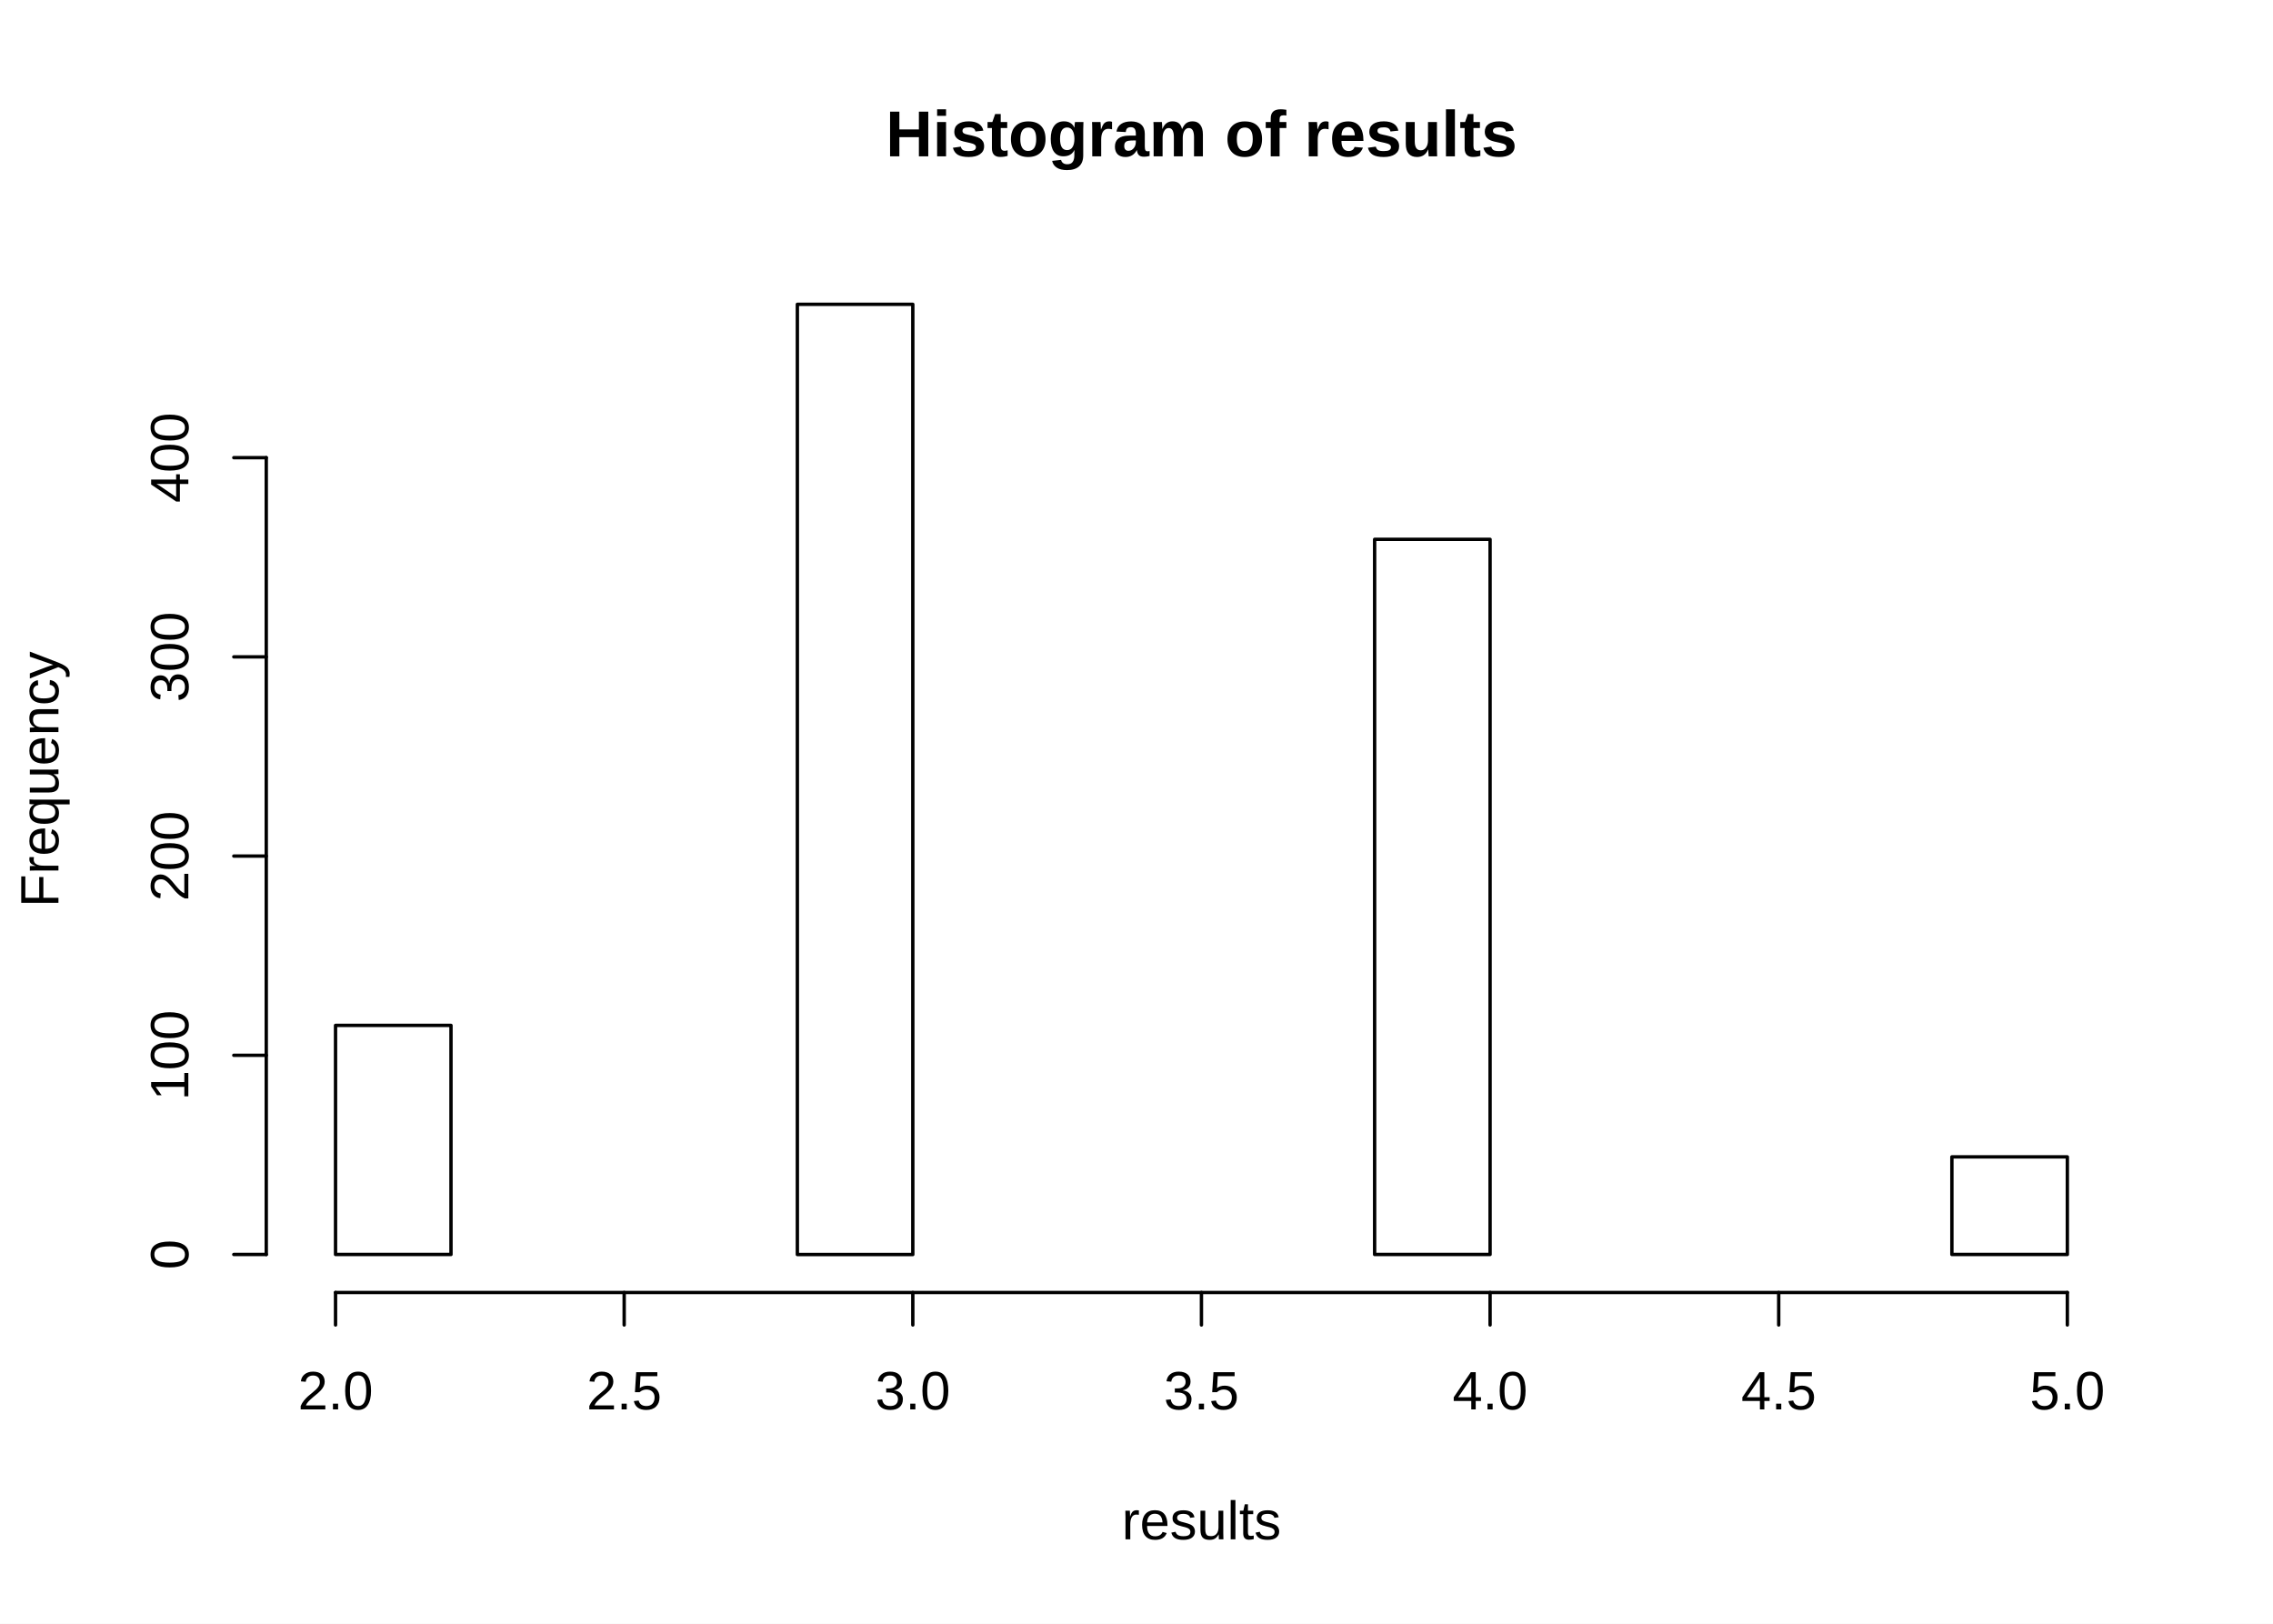
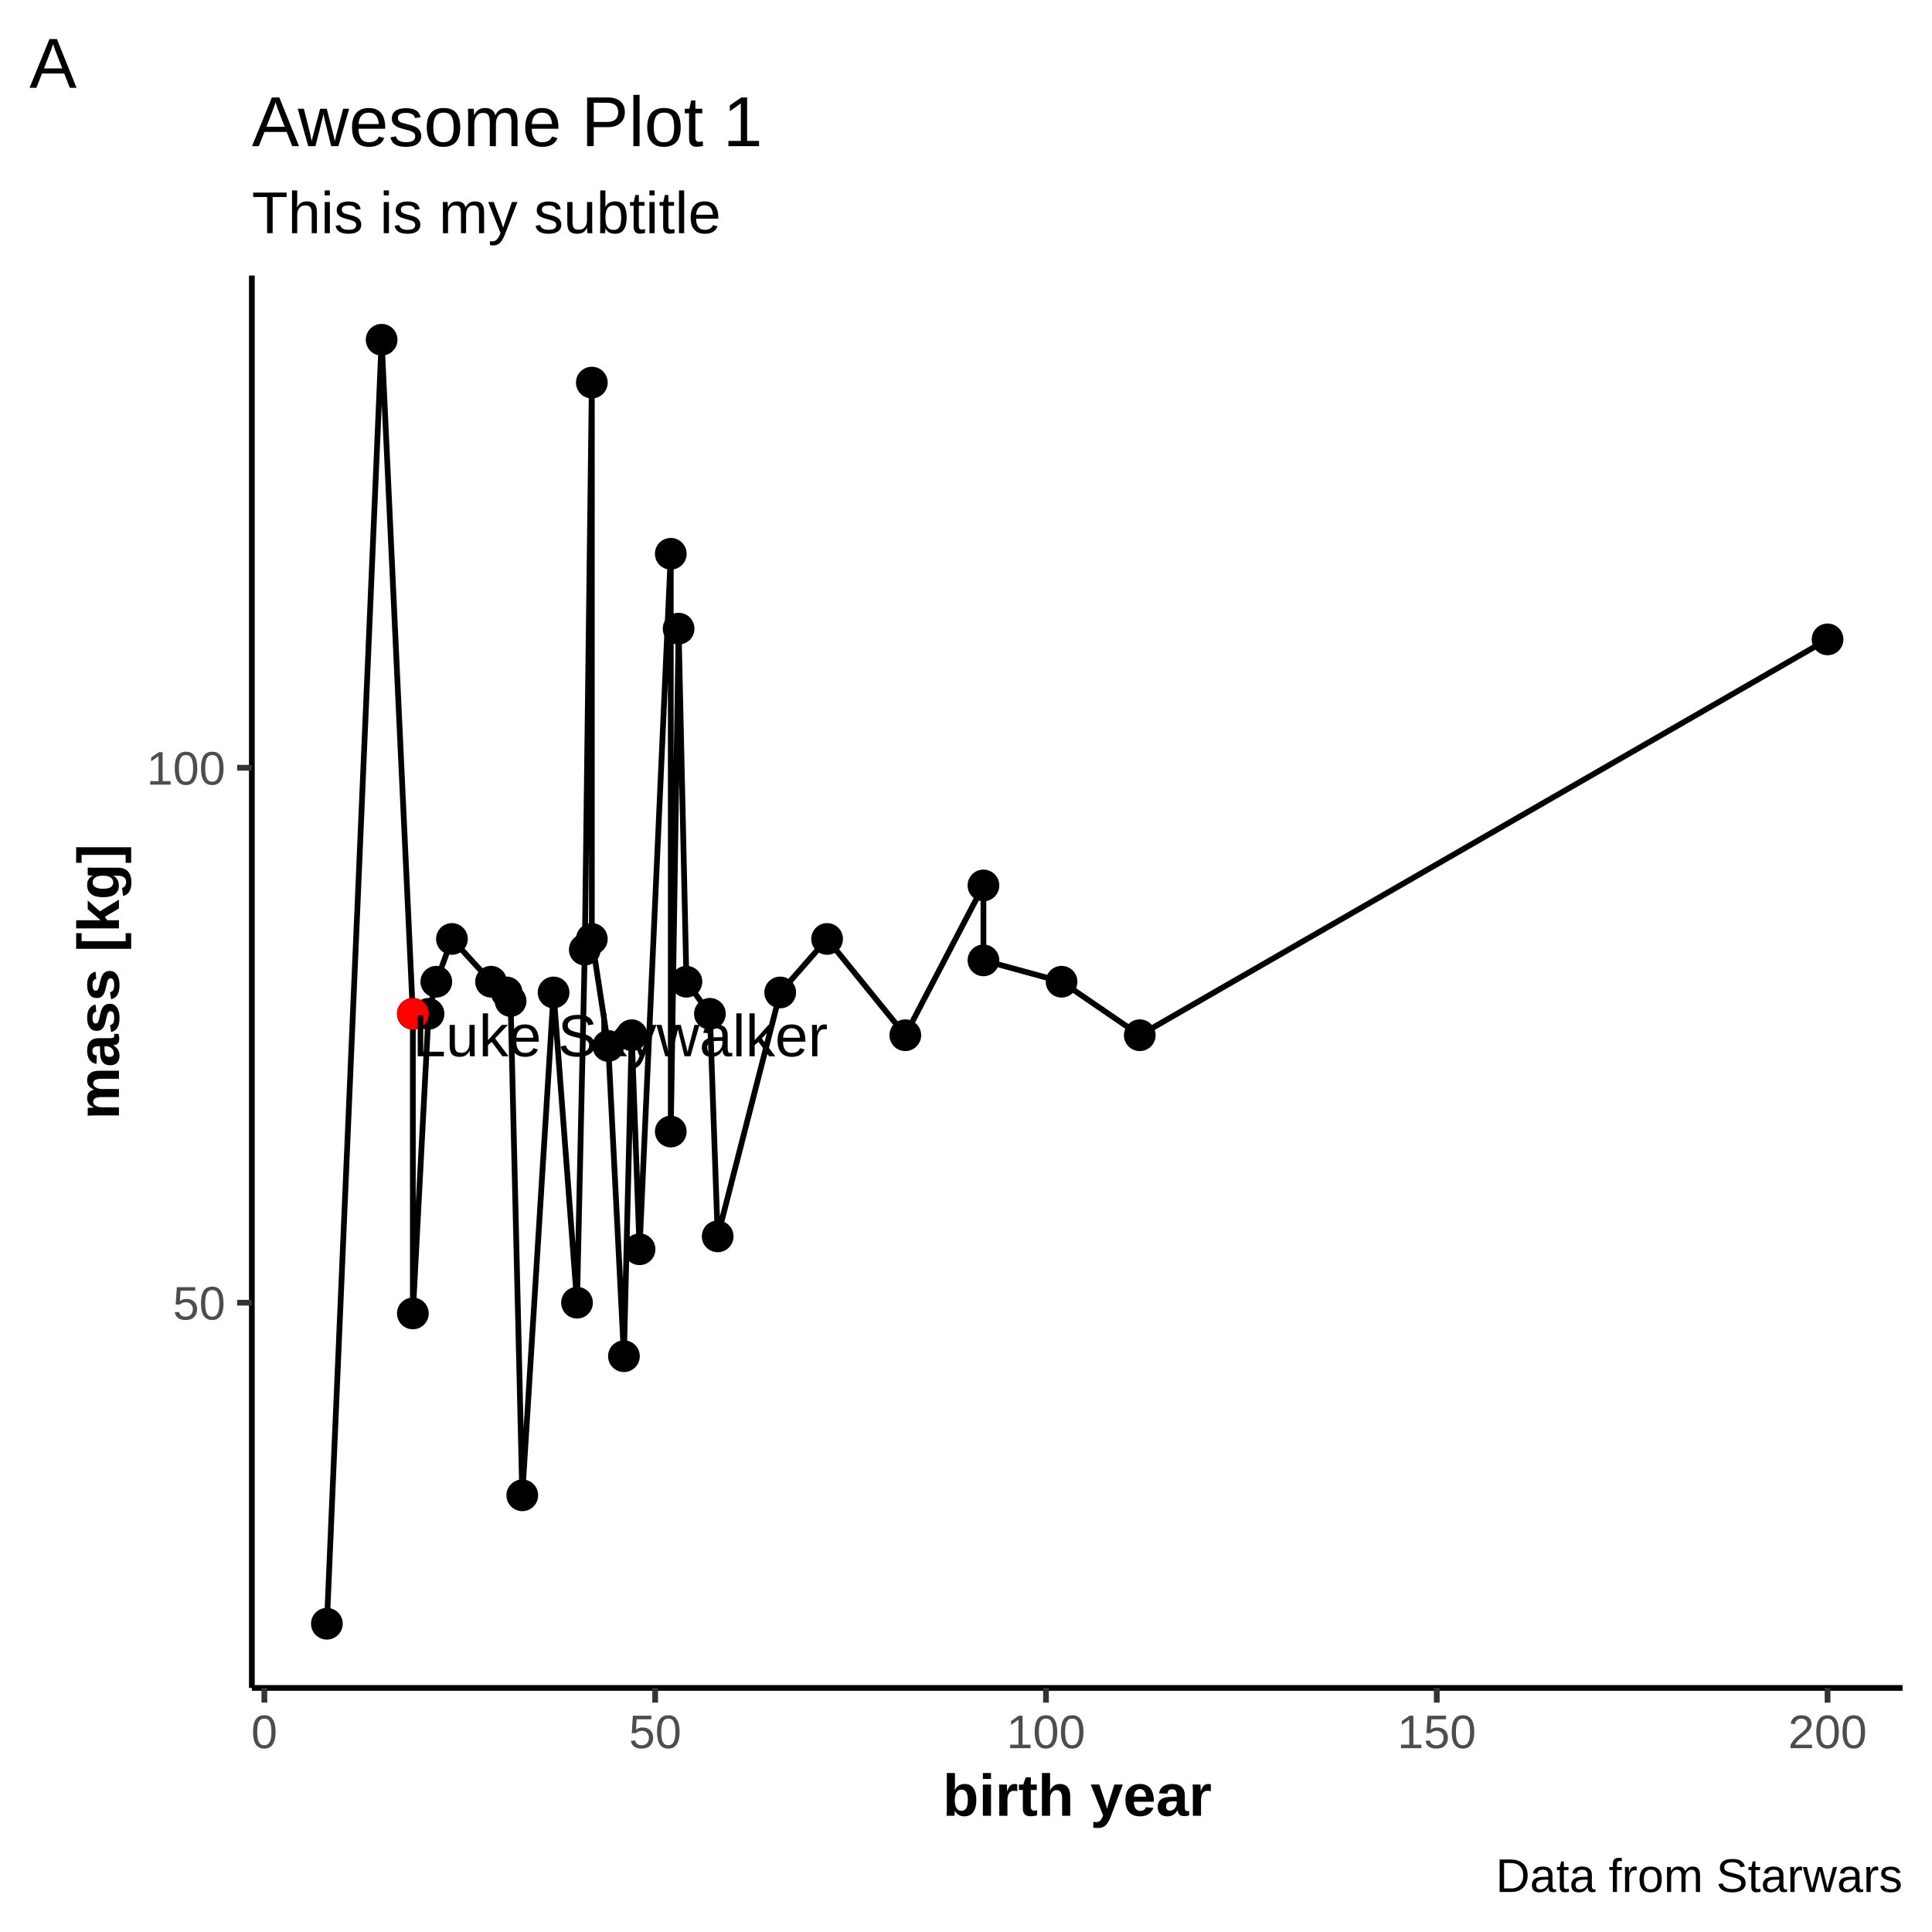
- <svg xmlns="http://www.w3.org/2000/svg" viewBox="0 0 504.00 360.00">
+ <svg xmlns="http://www.w3.org/2000/svg" viewBox="0 0 360.00 360.00">
  <defs>
    <style type="text/css">
    line, polyline, polygon, path, rect, circle {
      fill: none;
      stroke: #000000;
      stroke-linecap: round;
      stroke-linejoin: round;
      stroke-miterlimit: 10.00;
    }
  </style>
  </defs>
  <rect width="100%" height="100%" style="stroke: none; fill: #FFFFFF;" />
-   <text x="196.39" y="34.67" style="font-size: 14.40px; font-weight: bold; font-family: Arial;" textLength="140.03px" lengthAdjust="spacingAndGlyphs">Histogram of results</text>
-   <text x="248.73" y="341.28" style="font-size: 12.00px; font-family: Arial;" textLength="35.34px" lengthAdjust="spacingAndGlyphs">results</text>
-   <text transform="translate(12.96,201.15) rotate(-90)" style="font-size: 12.00px; font-family: Arial;" textLength="56.70px" lengthAdjust="spacingAndGlyphs">Frequency</text>
-   <line x1="74.40" y1="286.56" x2="458.40" y2="286.56" style="stroke-width: 0.75;" />
-   <line x1="74.40" y1="286.56" x2="74.40" y2="293.76" style="stroke-width: 0.75;" />
-   <line x1="138.40" y1="286.56" x2="138.40" y2="293.76" style="stroke-width: 0.75;" />
-   <line x1="202.40" y1="286.56" x2="202.40" y2="293.76" style="stroke-width: 0.75;" />
-   <line x1="266.40" y1="286.56" x2="266.40" y2="293.76" style="stroke-width: 0.75;" />
-   <line x1="330.40" y1="286.56" x2="330.40" y2="293.76" style="stroke-width: 0.75;" />
-   <line x1="394.40" y1="286.56" x2="394.40" y2="293.76" style="stroke-width: 0.75;" />
-   <line x1="458.40" y1="286.56" x2="458.40" y2="293.76" style="stroke-width: 0.75;" />
-   <text x="66.06" y="312.48" style="font-size: 12.00px; font-family: Arial;" textLength="16.68px" lengthAdjust="spacingAndGlyphs">2.0</text>
-   <text x="130.06" y="312.48" style="font-size: 12.00px; font-family: Arial;" textLength="16.68px" lengthAdjust="spacingAndGlyphs">2.5</text>
-   <text x="194.06" y="312.48" style="font-size: 12.00px; font-family: Arial;" textLength="16.68px" lengthAdjust="spacingAndGlyphs">3.0</text>
-   <text x="258.06" y="312.48" style="font-size: 12.00px; font-family: Arial;" textLength="16.68px" lengthAdjust="spacingAndGlyphs">3.5</text>
-   <text x="322.06" y="312.48" style="font-size: 12.00px; font-family: Arial;" textLength="16.68px" lengthAdjust="spacingAndGlyphs">4.0</text>
-   <text x="386.06" y="312.48" style="font-size: 12.00px; font-family: Arial;" textLength="16.68px" lengthAdjust="spacingAndGlyphs">4.5</text>
-   <text x="450.06" y="312.48" style="font-size: 12.00px; font-family: Arial;" textLength="16.68px" lengthAdjust="spacingAndGlyphs">5.0</text>
-   <line x1="59.04" y1="278.13" x2="59.04" y2="101.47" style="stroke-width: 0.75;" />
-   <line x1="59.04" y1="278.13" x2="51.84" y2="278.13" style="stroke-width: 0.75;" />
-   <line x1="59.04" y1="233.97" x2="51.84" y2="233.97" style="stroke-width: 0.75;" />
-   <line x1="59.04" y1="189.80" x2="51.84" y2="189.80" style="stroke-width: 0.75;" />
-   <line x1="59.04" y1="145.64" x2="51.84" y2="145.64" style="stroke-width: 0.75;" />
-   <line x1="59.04" y1="101.47" x2="51.84" y2="101.47" style="stroke-width: 0.75;" />
-   <text transform="translate(41.76,281.47) rotate(-90)" style="font-size: 12.00px; font-family: Arial;" textLength="6.67px" lengthAdjust="spacingAndGlyphs">0</text>
-   <text transform="translate(41.76,243.98) rotate(-90)" style="font-size: 12.00px; font-family: Arial;" textLength="20.02px" lengthAdjust="spacingAndGlyphs">100</text>
-   <text transform="translate(41.76,199.81) rotate(-90)" style="font-size: 12.00px; font-family: Arial;" textLength="20.02px" lengthAdjust="spacingAndGlyphs">200</text>
-   <text transform="translate(41.76,155.65) rotate(-90)" style="font-size: 12.00px; font-family: Arial;" textLength="20.02px" lengthAdjust="spacingAndGlyphs">300</text>
-   <text transform="translate(41.76,111.48) rotate(-90)" style="font-size: 12.00px; font-family: Arial;" textLength="20.02px" lengthAdjust="spacingAndGlyphs">400</text>
+   <rect x="0.00" y="0.00" width="360.00" height="360.00" style="stroke-width: 1.07; stroke: #FFFFFF; fill: #FFFFFF;" />
  <defs>
-     <clipPath id="cpNTkuMDR8NDczLjc2fDI4Ni41Nnw1OS4wNA==">
-       <rect x="59.04" y="59.04" width="414.72" height="227.52" />
+     <clipPath id="cpNDYuOTN8MzU0LjUyfDMxNC41Mnw1MS4zNQ==">
+       <rect x="46.93" y="51.35" width="307.59" height="263.17" />
    </clipPath>
  </defs>
-   <rect x="74.40" y="227.34" width="25.60" height="50.79" style="stroke-width: 0.75;" clip-path="url(#cpNTkuMDR8NDczLjc2fDI4Ni41Nnw1OS4wNA==)" />
-   <rect x="100.00" y="278.13" width="25.60" height="0.00" style="stroke-width: 0.75;" clip-path="url(#cpNTkuMDR8NDczLjc2fDI4Ni41Nnw1OS4wNA==)" />
-   <rect x="125.60" y="278.13" width="25.60" height="0.00" style="stroke-width: 0.75;" clip-path="url(#cpNTkuMDR8NDczLjc2fDI4Ni41Nnw1OS4wNA==)" />
-   <rect x="151.20" y="278.13" width="25.60" height="0.00" style="stroke-width: 0.75;" clip-path="url(#cpNTkuMDR8NDczLjc2fDI4Ni41Nnw1OS4wNA==)" />
-   <rect x="176.80" y="67.47" width="25.60" height="210.67" style="stroke-width: 0.75;" clip-path="url(#cpNTkuMDR8NDczLjc2fDI4Ni41Nnw1OS4wNA==)" />
-   <rect x="202.40" y="278.13" width="25.60" height="0.00" style="stroke-width: 0.75;" clip-path="url(#cpNTkuMDR8NDczLjc2fDI4Ni41Nnw1OS4wNA==)" />
-   <rect x="228.00" y="278.13" width="25.60" height="0.00" style="stroke-width: 0.75;" clip-path="url(#cpNTkuMDR8NDczLjc2fDI4Ni41Nnw1OS4wNA==)" />
-   <rect x="253.60" y="278.13" width="25.60" height="0.00" style="stroke-width: 0.75;" clip-path="url(#cpNTkuMDR8NDczLjc2fDI4Ni41Nnw1OS4wNA==)" />
-   <rect x="279.20" y="278.13" width="25.60" height="0.00" style="stroke-width: 0.75;" clip-path="url(#cpNTkuMDR8NDczLjc2fDI4Ni41Nnw1OS4wNA==)" />
-   <rect x="304.80" y="119.58" width="25.60" height="158.55" style="stroke-width: 0.75;" clip-path="url(#cpNTkuMDR8NDczLjc2fDI4Ni41Nnw1OS4wNA==)" />
-   <rect x="330.40" y="278.13" width="25.60" height="0.00" style="stroke-width: 0.75;" clip-path="url(#cpNTkuMDR8NDczLjc2fDI4Ni41Nnw1OS4wNA==)" />
-   <rect x="356.00" y="278.13" width="25.60" height="0.00" style="stroke-width: 0.75;" clip-path="url(#cpNTkuMDR8NDczLjc2fDI4Ni41Nnw1OS4wNA==)" />
-   <rect x="381.60" y="278.13" width="25.60" height="0.00" style="stroke-width: 0.75;" clip-path="url(#cpNTkuMDR8NDczLjc2fDI4Ni41Nnw1OS4wNA==)" />
-   <rect x="407.20" y="278.13" width="25.60" height="0.00" style="stroke-width: 0.75;" clip-path="url(#cpNTkuMDR8NDczLjc2fDI4Ni41Nnw1OS4wNA==)" />
-   <rect x="432.80" y="256.49" width="25.60" height="21.64" style="stroke-width: 0.75;" clip-path="url(#cpNTkuMDR8NDczLjc2fDI4Ni41Nnw1OS4wNA==)" />
+   <rect x="46.93" y="51.35" width="307.59" height="263.17" style="stroke-width: 1.07; stroke: none; fill: #FFFFFF;" clip-path="url(#cpNDYuOTN8MzU0LjUyfDMxNC41Mnw1MS4zNQ==)" />
+   <circle cx="76.93" cy="188.91" r="1.95pt" style="stroke-width: 0.71; fill: #000000;" clip-path="url(#cpNDYuOTN8MzU0LjUyfDMxNC41Mnw1MS4zNQ==)" />
+   <circle cx="212.38" cy="192.90" r="1.95pt" style="stroke-width: 0.71; fill: #000000;" clip-path="url(#cpNDYuOTN8MzU0LjUyfDMxNC41Mnw1MS4zNQ==)" />
+   <circle cx="97.32" cy="278.63" r="1.95pt" style="stroke-width: 0.71; fill: #000000;" clip-path="url(#cpNDYuOTN8MzU0LjUyfDMxNC41Mnw1MS4zNQ==)" />
+   <circle cx="110.28" cy="71.29" r="1.95pt" style="stroke-width: 0.71; fill: #000000;" clip-path="url(#cpNDYuOTN8MzU0LjUyfDMxNC41Mnw1MS4zNQ==)" />
+   <circle cx="76.93" cy="244.74" r="1.95pt" style="stroke-width: 0.71; fill: #000000;" clip-path="url(#cpNDYuOTN8MzU0LjUyfDMxNC41Mnw1MS4zNQ==)" />
+   <circle cx="124.99" cy="103.19" r="1.95pt" style="stroke-width: 0.71; fill: #000000;" clip-path="url(#cpNDYuOTN8MzU0LjUyfDMxNC41Mnw1MS4zNQ==)" />
+   <circle cx="117.71" cy="192.90" r="1.95pt" style="stroke-width: 0.71; fill: #000000;" clip-path="url(#cpNDYuOTN8MzU0LjUyfDMxNC41Mnw1MS4zNQ==)" />
+   <circle cx="84.21" cy="174.96" r="1.95pt" style="stroke-width: 0.71; fill: #000000;" clip-path="url(#cpNDYuOTN8MzU0LjUyfDMxNC41Mnw1MS4zNQ==)" />
+   <circle cx="132.28" cy="188.91" r="1.95pt" style="stroke-width: 0.71; fill: #000000;" clip-path="url(#cpNDYuOTN8MzU0LjUyfDMxNC41Mnw1MS4zNQ==)" />
+   <circle cx="110.28" cy="174.96" r="1.95pt" style="stroke-width: 0.71; fill: #000000;" clip-path="url(#cpNDYuOTN8MzU0LjUyfDMxNC41Mnw1MS4zNQ==)" />
+   <circle cx="340.54" cy="119.14" r="1.95pt" style="stroke-width: 0.71; fill: #000000;" clip-path="url(#cpNDYuOTN8MzU0LjUyfDMxNC41Mnw1MS4zNQ==)" />
+   <circle cx="91.50" cy="182.93" r="1.95pt" style="stroke-width: 0.71; fill: #000000;" clip-path="url(#cpNDYuOTN8MzU0LjUyfDMxNC41Mnw1MS4zNQ==)" />
+   <circle cx="113.34" cy="194.90" r="1.95pt" style="stroke-width: 0.71; fill: #000000;" clip-path="url(#cpNDYuOTN8MzU0LjUyfDMxNC41Mnw1MS4zNQ==)" />
+   <circle cx="79.85" cy="188.91" r="1.95pt" style="stroke-width: 0.71; fill: #000000;" clip-path="url(#cpNDYuOTN8MzU0LjUyfDMxNC41Mnw1MS4zNQ==)" />
+   <circle cx="168.69" cy="192.90" r="1.95pt" style="stroke-width: 0.71; fill: #000000;" clip-path="url(#cpNDYuOTN8MzU0LjUyfDMxNC41Mnw1MS4zNQ==)" />
+   <circle cx="95.14" cy="186.52" r="1.95pt" style="stroke-width: 0.71; fill: #000000;" clip-path="url(#cpNDYuOTN8MzU0LjUyfDMxNC41Mnw1MS4zNQ==)" />
+   <circle cx="71.11" cy="63.31" r="1.95pt" style="stroke-width: 0.71; fill: #000000;" clip-path="url(#cpNDYuOTN8MzU0LjUyfDMxNC41Mnw1MS4zNQ==)" />
+   <circle cx="126.45" cy="117.14" r="1.95pt" style="stroke-width: 0.71; fill: #000000;" clip-path="url(#cpNDYuOTN8MzU0LjUyfDMxNC41Mnw1MS4zNQ==)" />
+   <circle cx="94.41" cy="184.93" r="1.95pt" style="stroke-width: 0.71; fill: #000000;" clip-path="url(#cpNDYuOTN8MzU0LjUyfDMxNC41Mnw1MS4zNQ==)" />
+   <circle cx="103.15" cy="184.93" r="1.95pt" style="stroke-width: 0.71; fill: #000000;" clip-path="url(#cpNDYuOTN8MzU0LjUyfDMxNC41Mnw1MS4zNQ==)" />
+   <circle cx="108.97" cy="176.95" r="1.95pt" style="stroke-width: 0.71; fill: #000000;" clip-path="url(#cpNDYuOTN8MzU0LjUyfDMxNC41Mnw1MS4zNQ==)" />
+   <circle cx="60.91" cy="302.56" r="1.95pt" style="stroke-width: 0.71; fill: #000000;" clip-path="url(#cpNDYuOTN8MzU0LjUyfDMxNC41Mnw1MS4zNQ==)" />
+   <circle cx="183.25" cy="164.99" r="1.95pt" style="stroke-width: 0.71; fill: #000000;" clip-path="url(#cpNDYuOTN8MzU0LjUyfDMxNC41Mnw1MS4zNQ==)" />
+   <circle cx="124.99" cy="210.85" r="1.95pt" style="stroke-width: 0.71; fill: #000000;" clip-path="url(#cpNDYuOTN8MzU0LjUyfDMxNC41Mnw1MS4zNQ==)" />
+   <circle cx="127.91" cy="182.93" r="1.95pt" style="stroke-width: 0.71; fill: #000000;" clip-path="url(#cpNDYuOTN8MzU0LjUyfDMxNC41Mnw1MS4zNQ==)" />
+   <circle cx="119.17" cy="232.78" r="1.95pt" style="stroke-width: 0.71; fill: #000000;" clip-path="url(#cpNDYuOTN8MzU0LjUyfDMxNC41Mnw1MS4zNQ==)" />
+   <circle cx="154.12" cy="174.96" r="1.95pt" style="stroke-width: 0.71; fill: #000000;" clip-path="url(#cpNDYuOTN8MzU0LjUyfDMxNC41Mnw1MS4zNQ==)" />
+   <circle cx="183.25" cy="178.95" r="1.95pt" style="stroke-width: 0.71; fill: #000000;" clip-path="url(#cpNDYuOTN8MzU0LjUyfDMxNC41Mnw1MS4zNQ==)" />
+   <circle cx="81.30" cy="182.93" r="1.95pt" style="stroke-width: 0.71; fill: #000000;" clip-path="url(#cpNDYuOTN8MzU0LjUyfDMxNC41Mnw1MS4zNQ==)" />
+   <circle cx="133.73" cy="230.38" r="1.95pt" style="stroke-width: 0.71; fill: #000000;" clip-path="url(#cpNDYuOTN8MzU0LjUyfDMxNC41Mnw1MS4zNQ==)" />
+   <circle cx="107.52" cy="242.74" r="1.95pt" style="stroke-width: 0.71; fill: #000000;" clip-path="url(#cpNDYuOTN8MzU0LjUyfDMxNC41Mnw1MS4zNQ==)" />
+   <circle cx="197.81" cy="182.93" r="1.95pt" style="stroke-width: 0.71; fill: #000000;" clip-path="url(#cpNDYuOTN8MzU0LjUyfDMxNC41Mnw1MS4zNQ==)" />
+   <circle cx="145.38" cy="184.93" r="1.95pt" style="stroke-width: 0.71; fill: #000000;" clip-path="url(#cpNDYuOTN8MzU0LjUyfDMxNC41Mnw1MS4zNQ==)" />
+   <circle cx="116.26" cy="252.71" r="1.95pt" style="stroke-width: 0.71; fill: #000000;" clip-path="url(#cpNDYuOTN8MzU0LjUyfDMxNC41Mnw1MS4zNQ==)" />
+   <polyline points="60.91,302.56 71.11,63.31 76.93,188.91 76.93,244.74 79.85,188.91 81.30,182.93 84.21,174.96 91.50,182.93 94.41,184.93 95.14,186.52 97.32,278.63 103.15,184.93 107.52,242.74 108.97,176.95 110.28,71.29 110.28,174.96 113.34,194.90 116.26,252.71 117.71,192.90 119.17,232.78 124.99,103.19 124.99,210.85 126.45,117.14 127.91,182.93 132.28,188.91 133.73,230.38 145.38,184.93 154.12,174.96 168.69,192.90 183.25,164.99 183.25,178.95 197.81,182.93 212.38,192.90 340.54,119.14 " style="stroke-width: 1.07; stroke-linecap: butt;" clip-path="url(#cpNDYuOTN8MzU0LjUyfDMxNC41Mnw1MS4zNQ==)" />
+   <circle cx="76.93" cy="188.91" r="1.95pt" style="stroke-width: 0.71; stroke: #FF0000; fill: #FF0000;" clip-path="url(#cpNDYuOTN8MzU0LjUyfDMxNC41Mnw1MS4zNQ==)" />
+   <g clip-path="url(#cpNDYuOTN8MzU0LjUyfDMxNC41Mnw1MS4zNQ==)">
+     <text x="76.93" y="196.82" style="font-size: 11.04px; font-family: Arial;" textLength="77.31px" lengthAdjust="spacingAndGlyphs">Luke Skywalker</text>
+   </g>
+   <defs>
+     <clipPath id="cpMC4wMHwzNjAuMDB8MzYwLjAwfDAuMDA=">
+       <rect x="0.00" y="0.00" width="360.00" height="360.00" />
+     </clipPath>
+   </defs>
+   <polyline points="46.93,314.52 46.93,51.35 " style="stroke-width: 1.07; stroke-linecap: butt;" clip-path="url(#cpMC4wMHwzNjAuMDB8MzYwLjAwfDAuMDA=)" />
+   <g clip-path="url(#cpMC4wMHwzNjAuMDB8MzYwLjAwfDAuMDA=)">
+     <text x="32.21" y="245.89" style="font-size: 8.80px; fill: #4D4D4D; font-family: Arial;" textLength="9.79px" lengthAdjust="spacingAndGlyphs">50</text>
+   </g>
+   <g clip-path="url(#cpMC4wMHwzNjAuMDB8MzYwLjAwfDAuMDA=)">
+     <text x="27.32" y="146.21" style="font-size: 8.80px; fill: #4D4D4D; font-family: Arial;" textLength="14.68px" lengthAdjust="spacingAndGlyphs">100</text>
+   </g>
+   <polyline points="44.19,242.74 46.93,242.74 " style="stroke-width: 1.07; stroke: #333333; stroke-linecap: butt;" clip-path="url(#cpMC4wMHwzNjAuMDB8MzYwLjAwfDAuMDA=)" />
+   <polyline points="44.19,143.06 46.93,143.06 " style="stroke-width: 1.07; stroke: #333333; stroke-linecap: butt;" clip-path="url(#cpMC4wMHwzNjAuMDB8MzYwLjAwfDAuMDA=)" />
+   <polyline points="46.93,314.52 354.52,314.52 " style="stroke-width: 1.07; stroke-linecap: butt;" clip-path="url(#cpMC4wMHwzNjAuMDB8MzYwLjAwfDAuMDA=)" />
+   <polyline points="49.26,317.26 49.26,314.52 " style="stroke-width: 1.07; stroke: #333333; stroke-linecap: butt;" clip-path="url(#cpMC4wMHwzNjAuMDB8MzYwLjAwfDAuMDA=)" />
+   <polyline points="122.08,317.26 122.08,314.52 " style="stroke-width: 1.07; stroke: #333333; stroke-linecap: butt;" clip-path="url(#cpMC4wMHwzNjAuMDB8MzYwLjAwfDAuMDA=)" />
+   <polyline points="194.90,317.26 194.90,314.52 " style="stroke-width: 1.07; stroke: #333333; stroke-linecap: butt;" clip-path="url(#cpMC4wMHwzNjAuMDB8MzYwLjAwfDAuMDA=)" />
+   <polyline points="267.72,317.26 267.72,314.52 " style="stroke-width: 1.07; stroke: #333333; stroke-linecap: butt;" clip-path="url(#cpMC4wMHwzNjAuMDB8MzYwLjAwfDAuMDA=)" />
+   <polyline points="340.54,317.26 340.54,314.52 " style="stroke-width: 1.07; stroke: #333333; stroke-linecap: butt;" clip-path="url(#cpMC4wMHwzNjAuMDB8MzYwLjAwfDAuMDA=)" />
+   <g clip-path="url(#cpMC4wMHwzNjAuMDB8MzYwLjAwfDAuMDA=)">
+     <text x="46.81" y="325.75" style="font-size: 8.80px; fill: #4D4D4D; font-family: Arial;" textLength="4.89px" lengthAdjust="spacingAndGlyphs">0</text>
+   </g>
+   <g clip-path="url(#cpMC4wMHwzNjAuMDB8MzYwLjAwfDAuMDA=)">
+     <text x="117.19" y="325.75" style="font-size: 8.80px; fill: #4D4D4D; font-family: Arial;" textLength="9.79px" lengthAdjust="spacingAndGlyphs">50</text>
+   </g>
+   <g clip-path="url(#cpMC4wMHwzNjAuMDB8MzYwLjAwfDAuMDA=)">
+     <text x="187.56" y="325.75" style="font-size: 8.80px; fill: #4D4D4D; font-family: Arial;" textLength="14.68px" lengthAdjust="spacingAndGlyphs">100</text>
+   </g>
+   <g clip-path="url(#cpMC4wMHwzNjAuMDB8MzYwLjAwfDAuMDA=)">
+     <text x="260.38" y="325.75" style="font-size: 8.80px; fill: #4D4D4D; font-family: Arial;" textLength="14.68px" lengthAdjust="spacingAndGlyphs">150</text>
+   </g>
+   <g clip-path="url(#cpMC4wMHwzNjAuMDB8MzYwLjAwfDAuMDA=)">
+     <text x="333.20" y="325.75" style="font-size: 8.80px; fill: #4D4D4D; font-family: Arial;" textLength="14.68px" lengthAdjust="spacingAndGlyphs">200</text>
+   </g>
+   <g clip-path="url(#cpMC4wMHwzNjAuMDB8MzYwLjAwfDAuMDA=)">
+     <text x="175.66" y="338.34" style="font-size: 11.00px; font-weight: bold; font-family: Arial;" textLength="50.13px" lengthAdjust="spacingAndGlyphs">birth year</text>
+   </g>
+   <g clip-path="url(#cpMC4wMHwzNjAuMDB8MzYwLjAwfDAuMDA=)">
+     <text transform="translate(22.16,208.61) rotate(-90)" style="font-size: 11.00px; font-weight: bold; font-family: Arial;" textLength="51.35px" lengthAdjust="spacingAndGlyphs">mass [kg]</text>
+   </g>
+   <g clip-path="url(#cpMC4wMHwzNjAuMDB8MzYwLjAwfDAuMDA=)">
+     <text x="46.93" y="43.45" style="font-size: 11.00px; font-family: Arial;" textLength="87.41px" lengthAdjust="spacingAndGlyphs">This is my subtitle</text>
+   </g>
+   <g clip-path="url(#cpMC4wMHwzNjAuMDB8MzYwLjAwfDAuMDA=)">
+     <text x="46.93" y="27.24" style="font-size: 13.20px; font-family: Arial;" textLength="95.38px" lengthAdjust="spacingAndGlyphs">Awesome Plot 1</text>
+   </g>
+   <g clip-path="url(#cpMC4wMHwzNjAuMDB8MzYwLjAwfDAuMDA=)">
+     <text x="278.72" y="352.54" style="font-size: 8.80px; font-family: Arial;" textLength="75.80px" lengthAdjust="spacingAndGlyphs">Data from Starwars</text>
+   </g>
+   <g clip-path="url(#cpMC4wMHwzNjAuMDB8MzYwLjAwfDAuMDA=)">
+     <text x="5.48" y="16.36" style="font-size: 13.20px; font-family: Arial;" textLength="8.80px" lengthAdjust="spacingAndGlyphs">A</text>
+   </g>
</svg>
